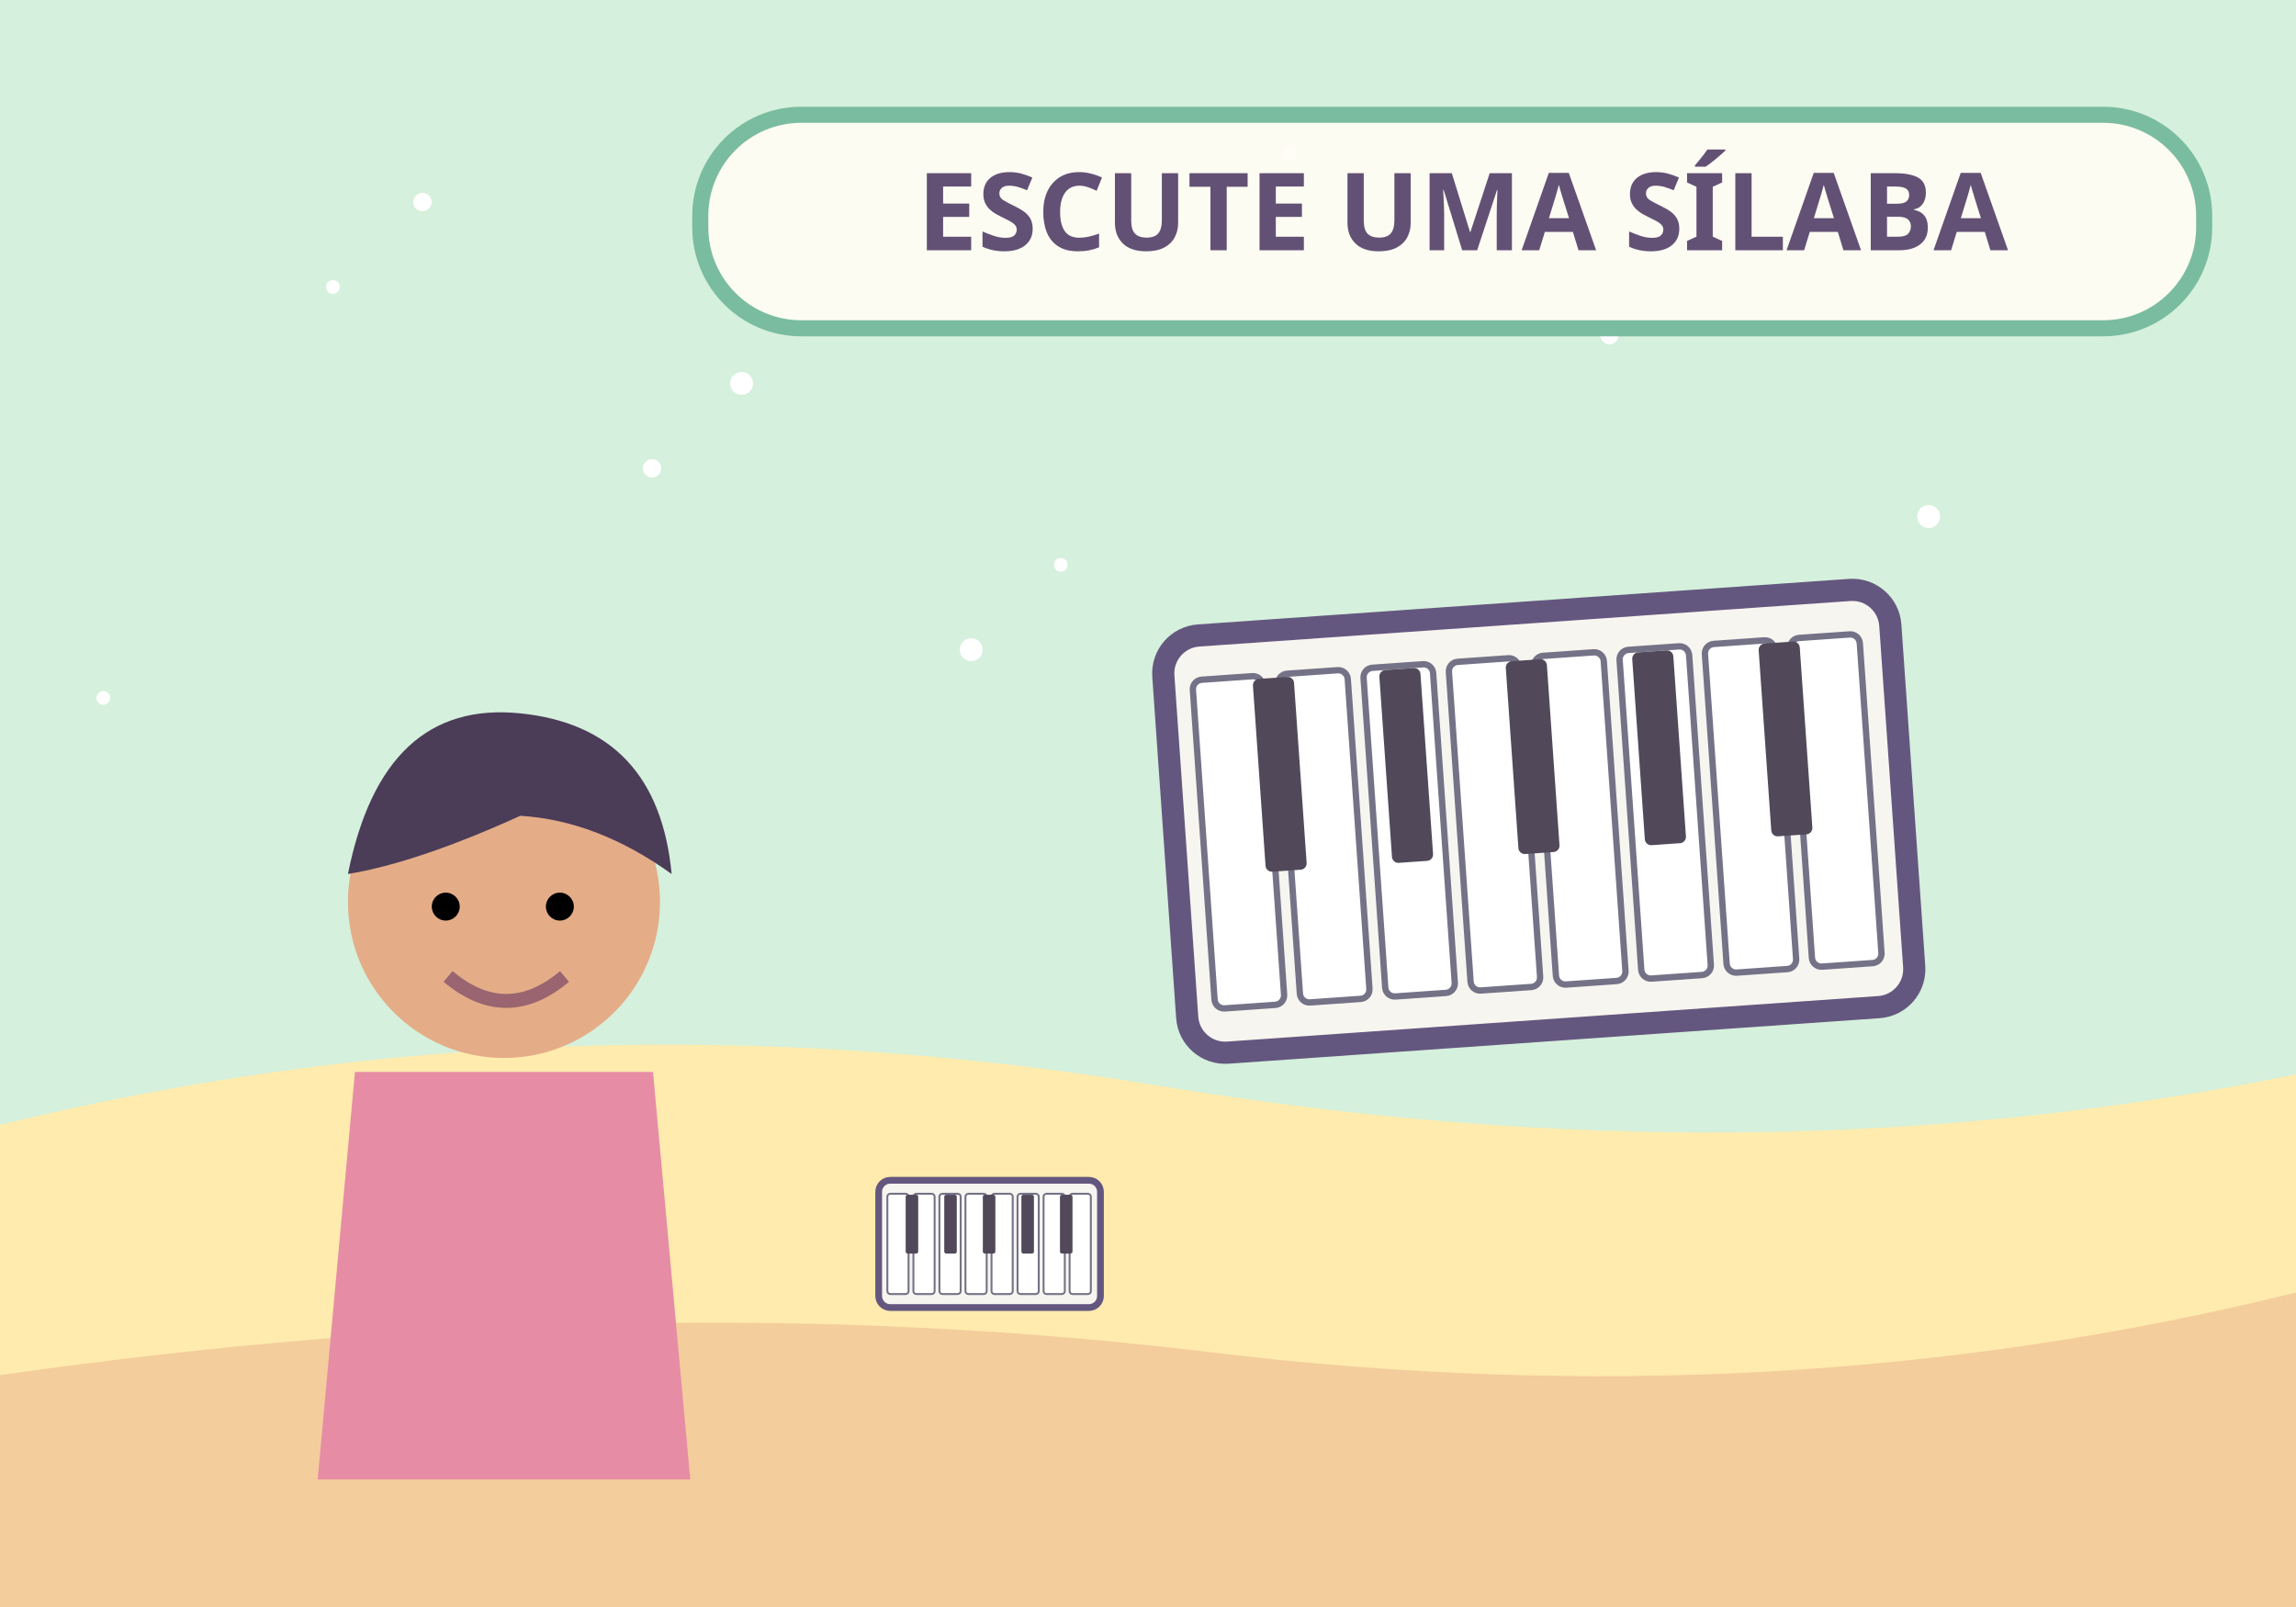
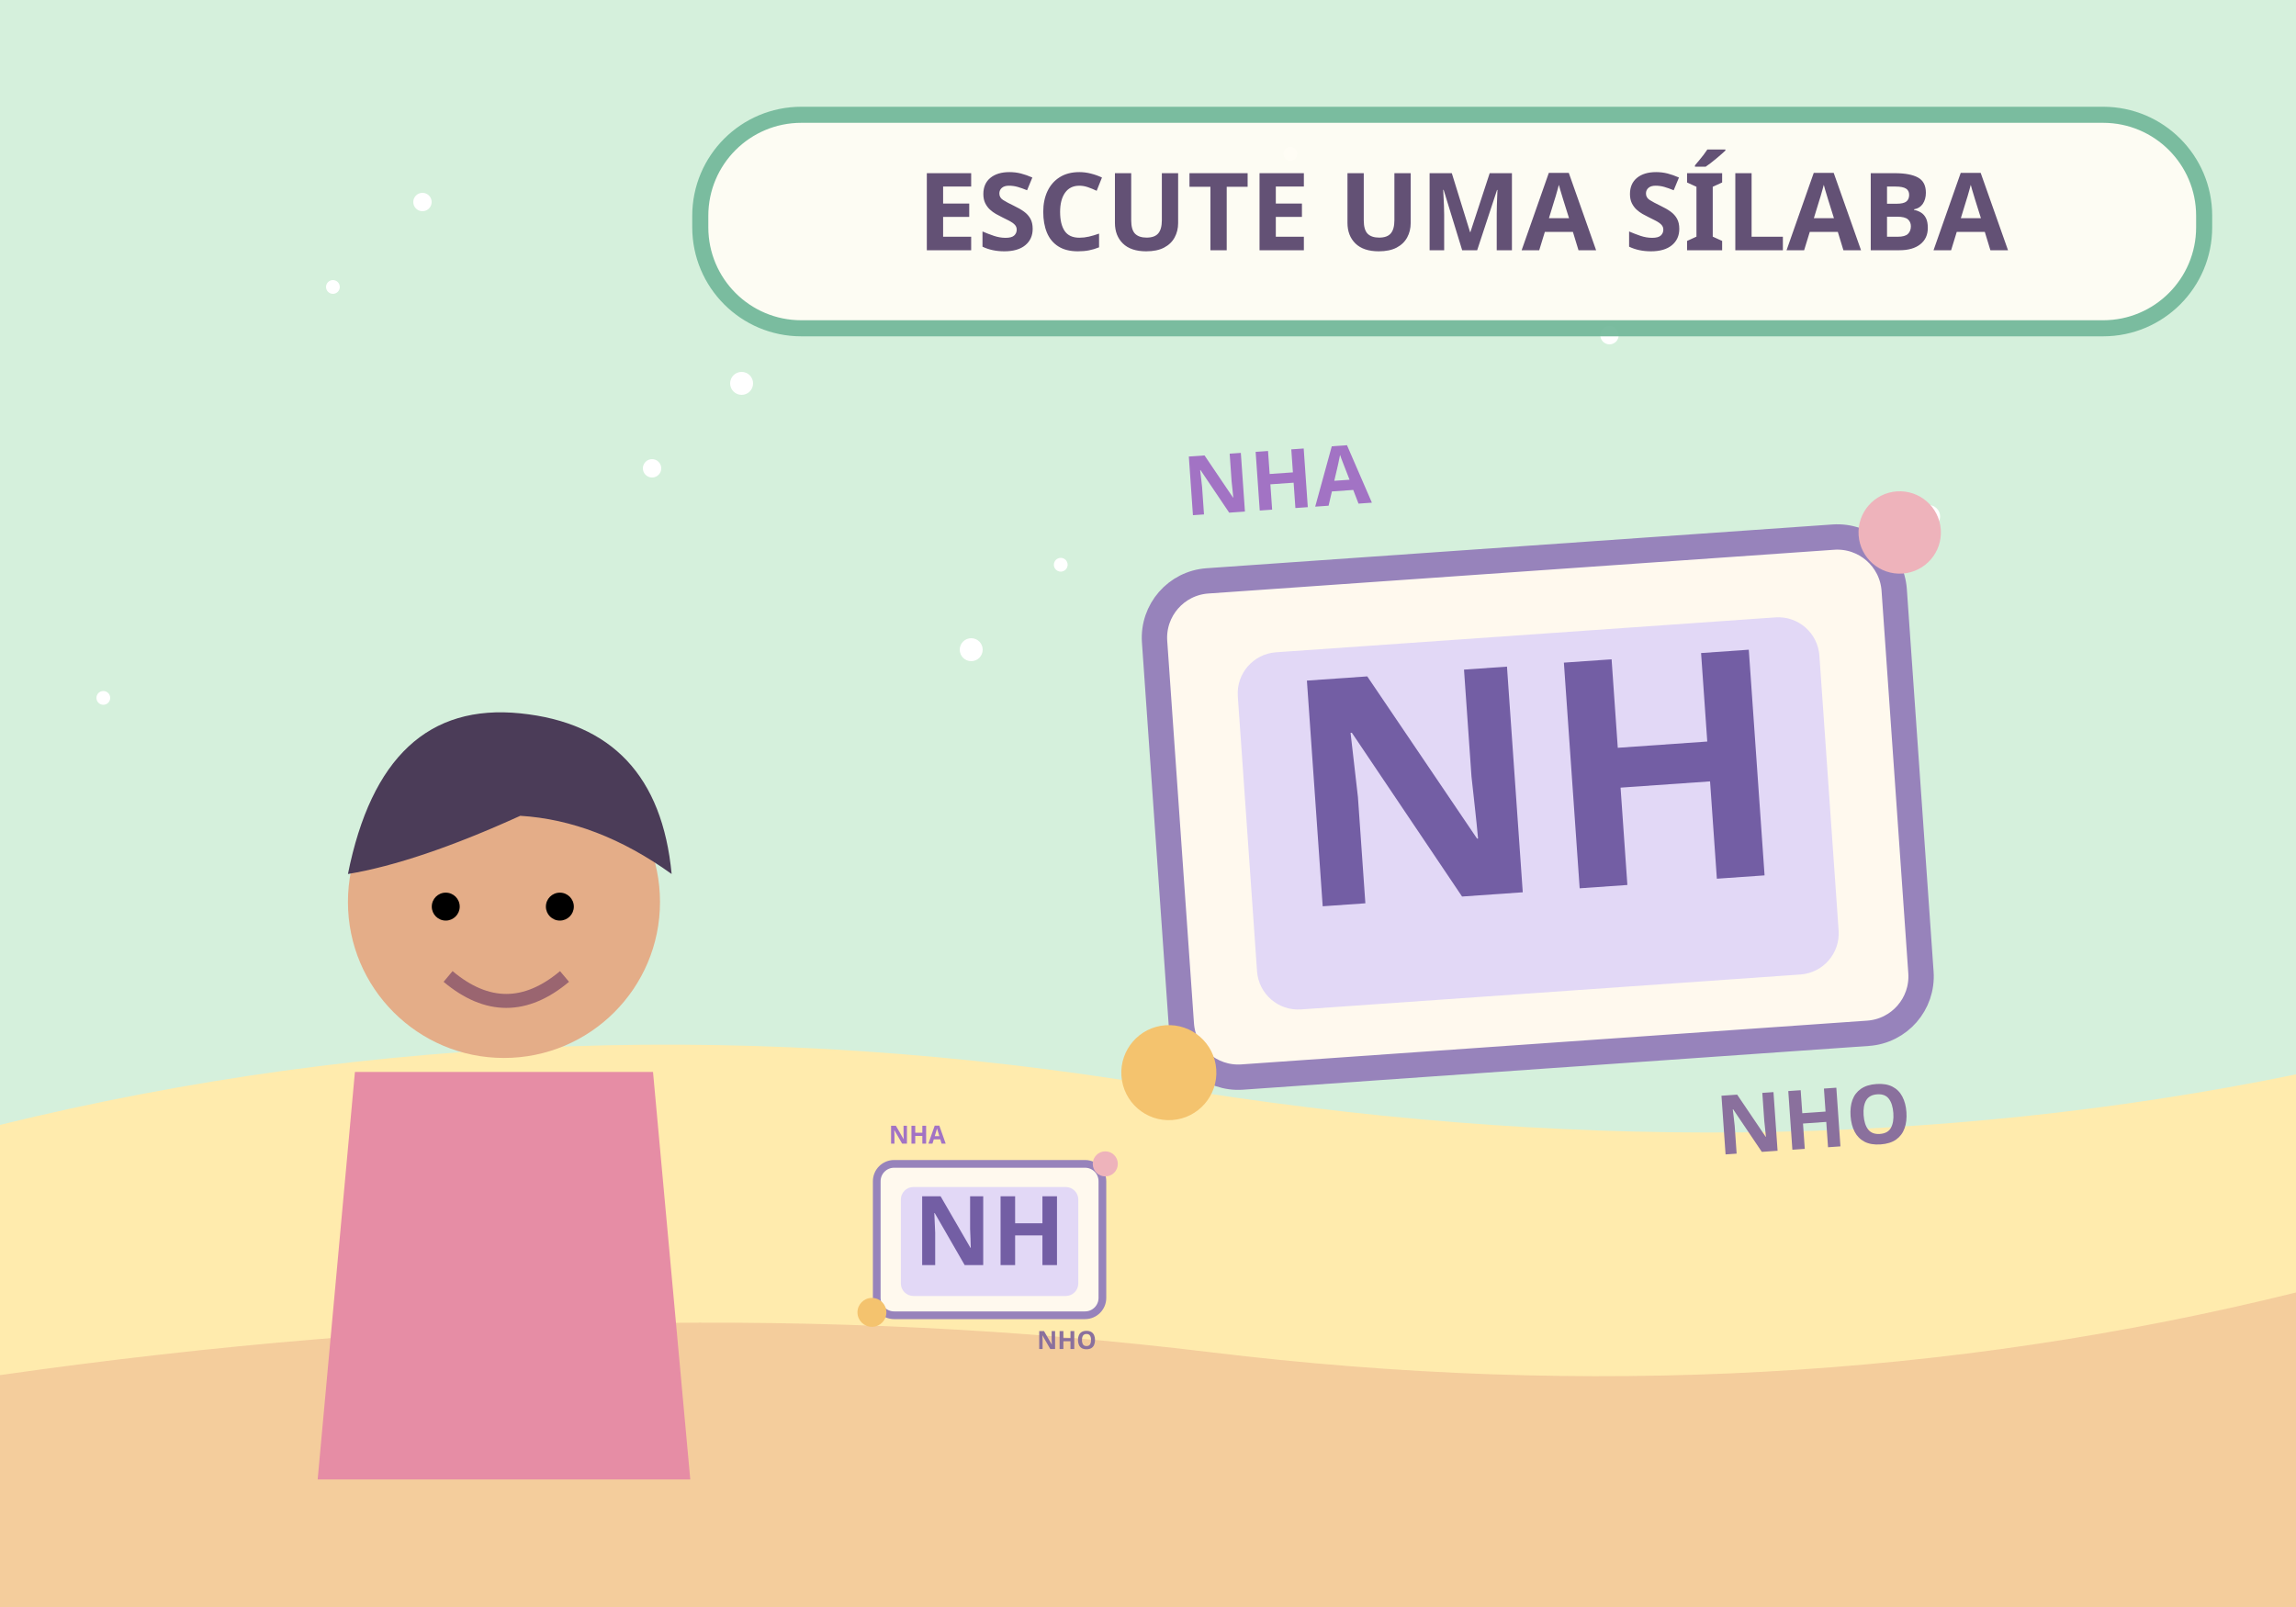
<svg xmlns="http://www.w3.org/2000/svg" width="1000" height="700" viewBox="0 0 1000 700" role="img" aria-label="Ouça o NH passear">
  <defs>
    <symbol id="kid" viewBox="0 0 210 340">
      <circle cx="105" cy="92" r="67" fill="#e4ad88" />
      <path d="M41 165h128l16 175H25Z" fill="#e68da5" />
      <path d="M38 80Q53 5 112 11t65 69q-32-23-65-25Q68 75 38 80Z" fill="#4b3c58" />
      <circle cx="80" cy="94" r="6" />
      <circle cx="129" cy="94" r="6" />
      <path d="M81 124q25 21 50 0" stroke="#9a6570" stroke-width="6" fill="none" />
    </symbol>
  </defs>
  <rect width="1000" height="700" fill="#d5f0dc" />
  <path d="M0 490Q245 430 505 473T1000 468V700H0Z" fill="#ffebad" />
  <path d="M0 599Q280 559 527 589T1000 563V700H0Z" fill="#e29a82" opacity=".38" />
  <circle cx="145" cy="125" r="3" fill="#fff" stroke="none" stroke-width="0" />
  <circle cx="284" cy="204" r="4" fill="#fff" stroke="none" stroke-width="0" />
  <circle cx="423" cy="283" r="5" fill="#fff" stroke="none" stroke-width="0" />
  <circle cx="562" cy="67" r="3" fill="#fff" stroke="none" stroke-width="0" />
  <circle cx="701" cy="146" r="4" fill="#fff" stroke="none" stroke-width="0" />
  <circle cx="840" cy="225" r="5" fill="#fff" stroke="none" stroke-width="0" />
  <circle cx="45" cy="304" r="3" fill="#fff" stroke="none" stroke-width="0" />
  <circle cx="184" cy="88" r="4" fill="#fff" stroke="none" stroke-width="0" />
  <circle cx="323" cy="167" r="5" fill="#fff" stroke="none" stroke-width="0" />
  <circle cx="462" cy="246" r="3" fill="#fff" stroke="none" stroke-width="0" />
  <circle cx="601" cy="325" r="4" fill="#fff" stroke="none" stroke-width="0" />
  <rect x="305" y="50" width="655" height="93" rx="44" fill="#fffdf4" opacity=".94" stroke="#74b99b" stroke-width="7" />
  <text x="637" y="109" font-family="system-ui,sans-serif" font-size="47" font-weight="900" fill="#635175" text-anchor="middle">ESCUTE UMA SÍLABA</text>
-   <g data-motif="letters" transform="translate(670 355) rotate(-4) scale(1.38)">
-     <rect x="-115" y="-64" width="230" height="132" rx="12" fill="#f7f5ef" stroke="#64577f" stroke-width="7" />
-     <rect x="-106" y="-50" width="22" height="104" rx="3" fill="#fff" stroke="#747287" stroke-width="2" />
-     <rect x="-79" y="-50" width="22" height="104" rx="3" fill="#fff" stroke="#747287" stroke-width="2" />
-     <rect x="-52" y="-50" width="22" height="104" rx="3" fill="#fff" stroke="#747287" stroke-width="2" />
-     <rect x="-25" y="-50" width="22" height="104" rx="3" fill="#fff" stroke="#747287" stroke-width="2" />
-     <rect x="2" y="-50" width="22" height="104" rx="3" fill="#fff" stroke="#747287" stroke-width="2" />
-     <rect x="29" y="-50" width="22" height="104" rx="3" fill="#fff" stroke="#747287" stroke-width="2" />
-     <rect x="56" y="-50" width="22" height="104" rx="3" fill="#fff" stroke="#747287" stroke-width="2" />
-     <rect x="83" y="-50" width="22" height="104" rx="3" fill="#fff" stroke="#747287" stroke-width="2" />
-     <rect x="-87" y="-49" width="13" height="61" rx="2" fill="#51495a" stroke="none" stroke-width="0" />
-     <rect x="-47" y="-49" width="13" height="61" rx="2" fill="#51495a" stroke="none" stroke-width="0" />
-     <rect x="-7" y="-49" width="13" height="61" rx="2" fill="#51495a" stroke="none" stroke-width="0" />
-     <rect x="33" y="-49" width="13" height="61" rx="2" fill="#51495a" stroke="none" stroke-width="0" />
-     <rect x="73" y="-49" width="13" height="61" rx="2" fill="#51495a" stroke="none" stroke-width="0" />
+   <g data-motif="nh_syllables" transform="translate(670 355) rotate(-4) scale(1.38)">
+     <g data-alfabetizacao="nh">
+       <rect x="-117" y="-81" width="234" height="157" rx="18" fill="#fff9ee" stroke="#9783bb" stroke-width="8" />
+       <rect x="-92" y="-57" width="184" height="113" rx="13" fill="#e2d8f6" stroke="none" stroke-width="0" />
+       <text x="0" y="24" font-family="system-ui,sans-serif" font-size="100" font-weight="900" fill="#735ea4" text-anchor="middle">NH</text>
+       <text x="-75" y="-102" font-family="system-ui,sans-serif" font-size="26" font-weight="900" fill="#a273c4" text-anchor="middle">NHA</text>
+       <text x="80" y="111" font-family="system-ui,sans-serif" font-size="26" font-weight="900" fill="#8a709d" text-anchor="middle">NHO</text>
+       <circle cx="-122" cy="73" r="15" fill="#f4c36e" stroke="none" stroke-width="0" />
+       <circle cx="120" cy="-81" r="13" fill="#eeb3bb" stroke="none" stroke-width="0" />
+     </g>
  </g>
  <g transform="translate(431 541) scale(.42)">
-     <rect x="-115" y="-64" width="230" height="132" rx="12" fill="#f7f5ef" stroke="#64577f" stroke-width="7" />
-     <rect x="-106" y="-50" width="22" height="104" rx="3" fill="#fff" stroke="#747287" stroke-width="2" />
-     <rect x="-79" y="-50" width="22" height="104" rx="3" fill="#fff" stroke="#747287" stroke-width="2" />
-     <rect x="-52" y="-50" width="22" height="104" rx="3" fill="#fff" stroke="#747287" stroke-width="2" />
-     <rect x="-25" y="-50" width="22" height="104" rx="3" fill="#fff" stroke="#747287" stroke-width="2" />
-     <rect x="2" y="-50" width="22" height="104" rx="3" fill="#fff" stroke="#747287" stroke-width="2" />
-     <rect x="29" y="-50" width="22" height="104" rx="3" fill="#fff" stroke="#747287" stroke-width="2" />
-     <rect x="56" y="-50" width="22" height="104" rx="3" fill="#fff" stroke="#747287" stroke-width="2" />
-     <rect x="83" y="-50" width="22" height="104" rx="3" fill="#fff" stroke="#747287" stroke-width="2" />
-     <rect x="-87" y="-49" width="13" height="61" rx="2" fill="#51495a" stroke="none" stroke-width="0" />
-     <rect x="-47" y="-49" width="13" height="61" rx="2" fill="#51495a" stroke="none" stroke-width="0" />
-     <rect x="-7" y="-49" width="13" height="61" rx="2" fill="#51495a" stroke="none" stroke-width="0" />
-     <rect x="33" y="-49" width="13" height="61" rx="2" fill="#51495a" stroke="none" stroke-width="0" />
-     <rect x="73" y="-49" width="13" height="61" rx="2" fill="#51495a" stroke="none" stroke-width="0" />
+     <g data-alfabetizacao="nh">
+       <rect x="-117" y="-81" width="234" height="157" rx="18" fill="#fff9ee" stroke="#9783bb" stroke-width="8" />
+       <rect x="-92" y="-57" width="184" height="113" rx="13" fill="#e2d8f6" stroke="none" stroke-width="0" />
+       <text x="0" y="24" font-family="system-ui,sans-serif" font-size="100" font-weight="900" fill="#735ea4" text-anchor="middle">NH</text>
+       <text x="-75" y="-102" font-family="system-ui,sans-serif" font-size="26" font-weight="900" fill="#a273c4" text-anchor="middle">NHA</text>
+       <text x="80" y="111" font-family="system-ui,sans-serif" font-size="26" font-weight="900" fill="#8a709d" text-anchor="middle">NHO</text>
+       <circle cx="-122" cy="73" r="15" fill="#f4c36e" stroke="none" stroke-width="0" />
+       <circle cx="120" cy="-81" r="13" fill="#eeb3bb" stroke="none" stroke-width="0" />
+     </g>
  </g>
  <use href="#kid" x="113" y="299" width="213" height="346" />
</svg>
